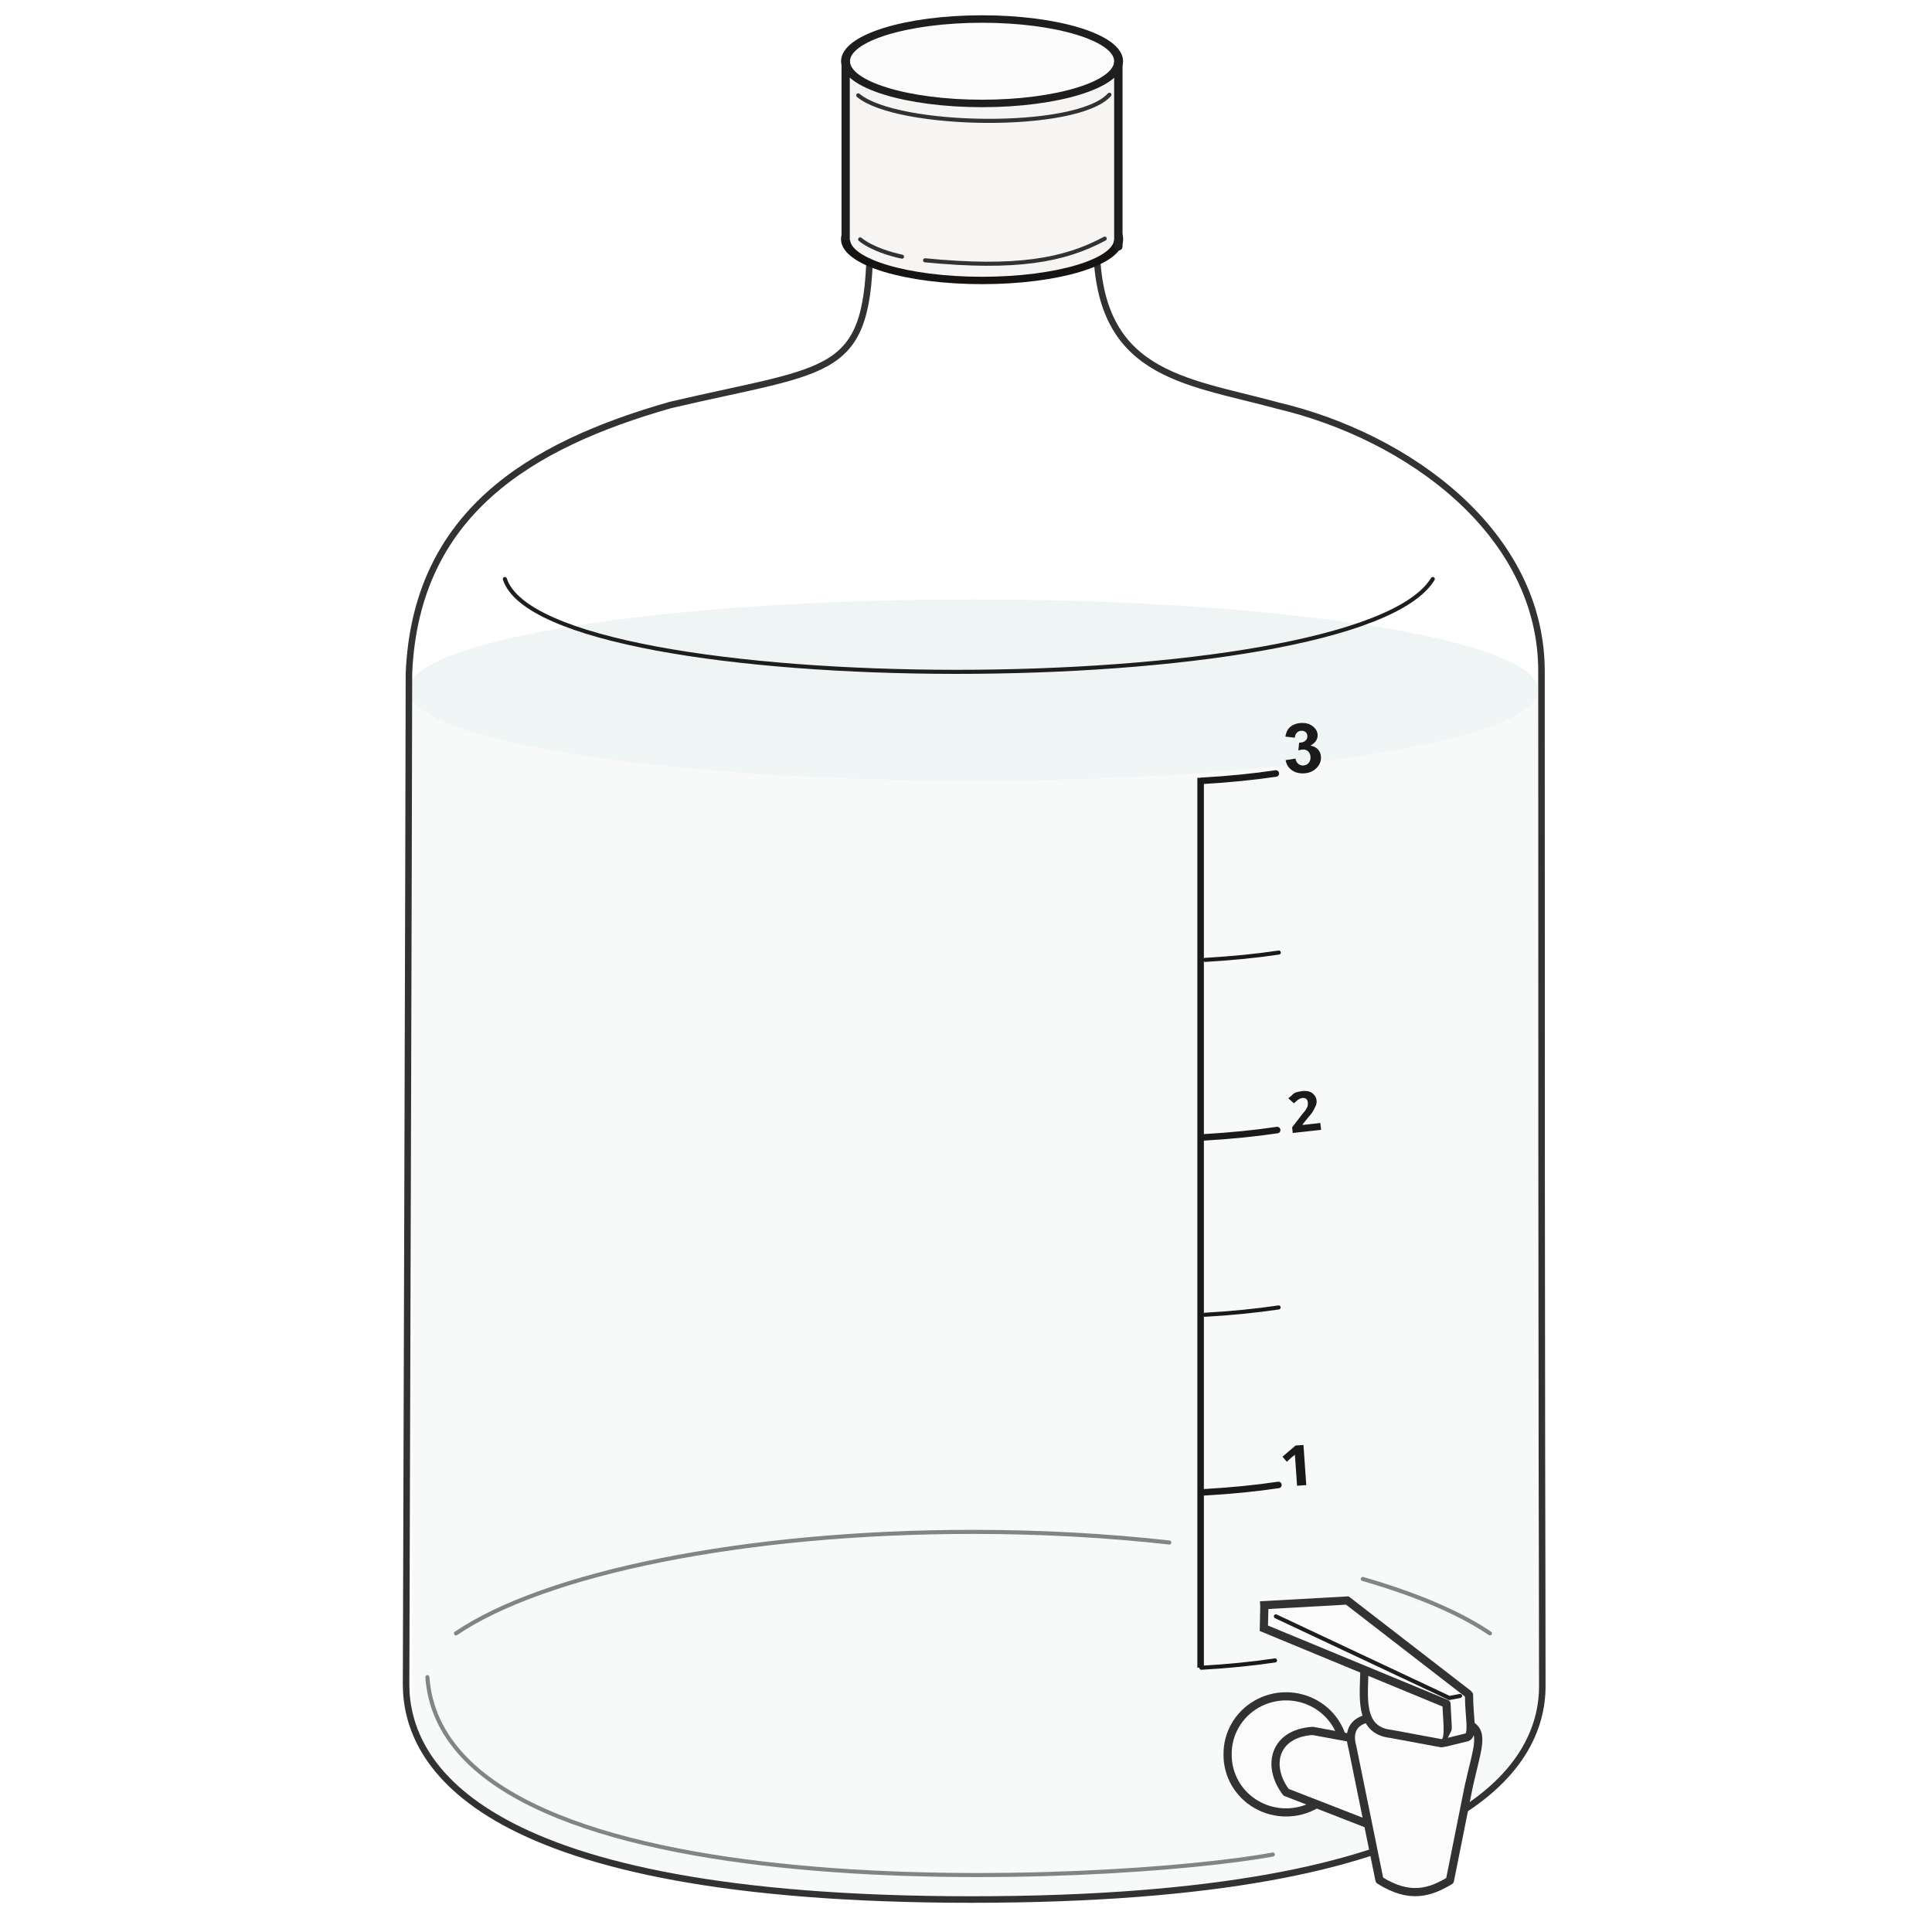
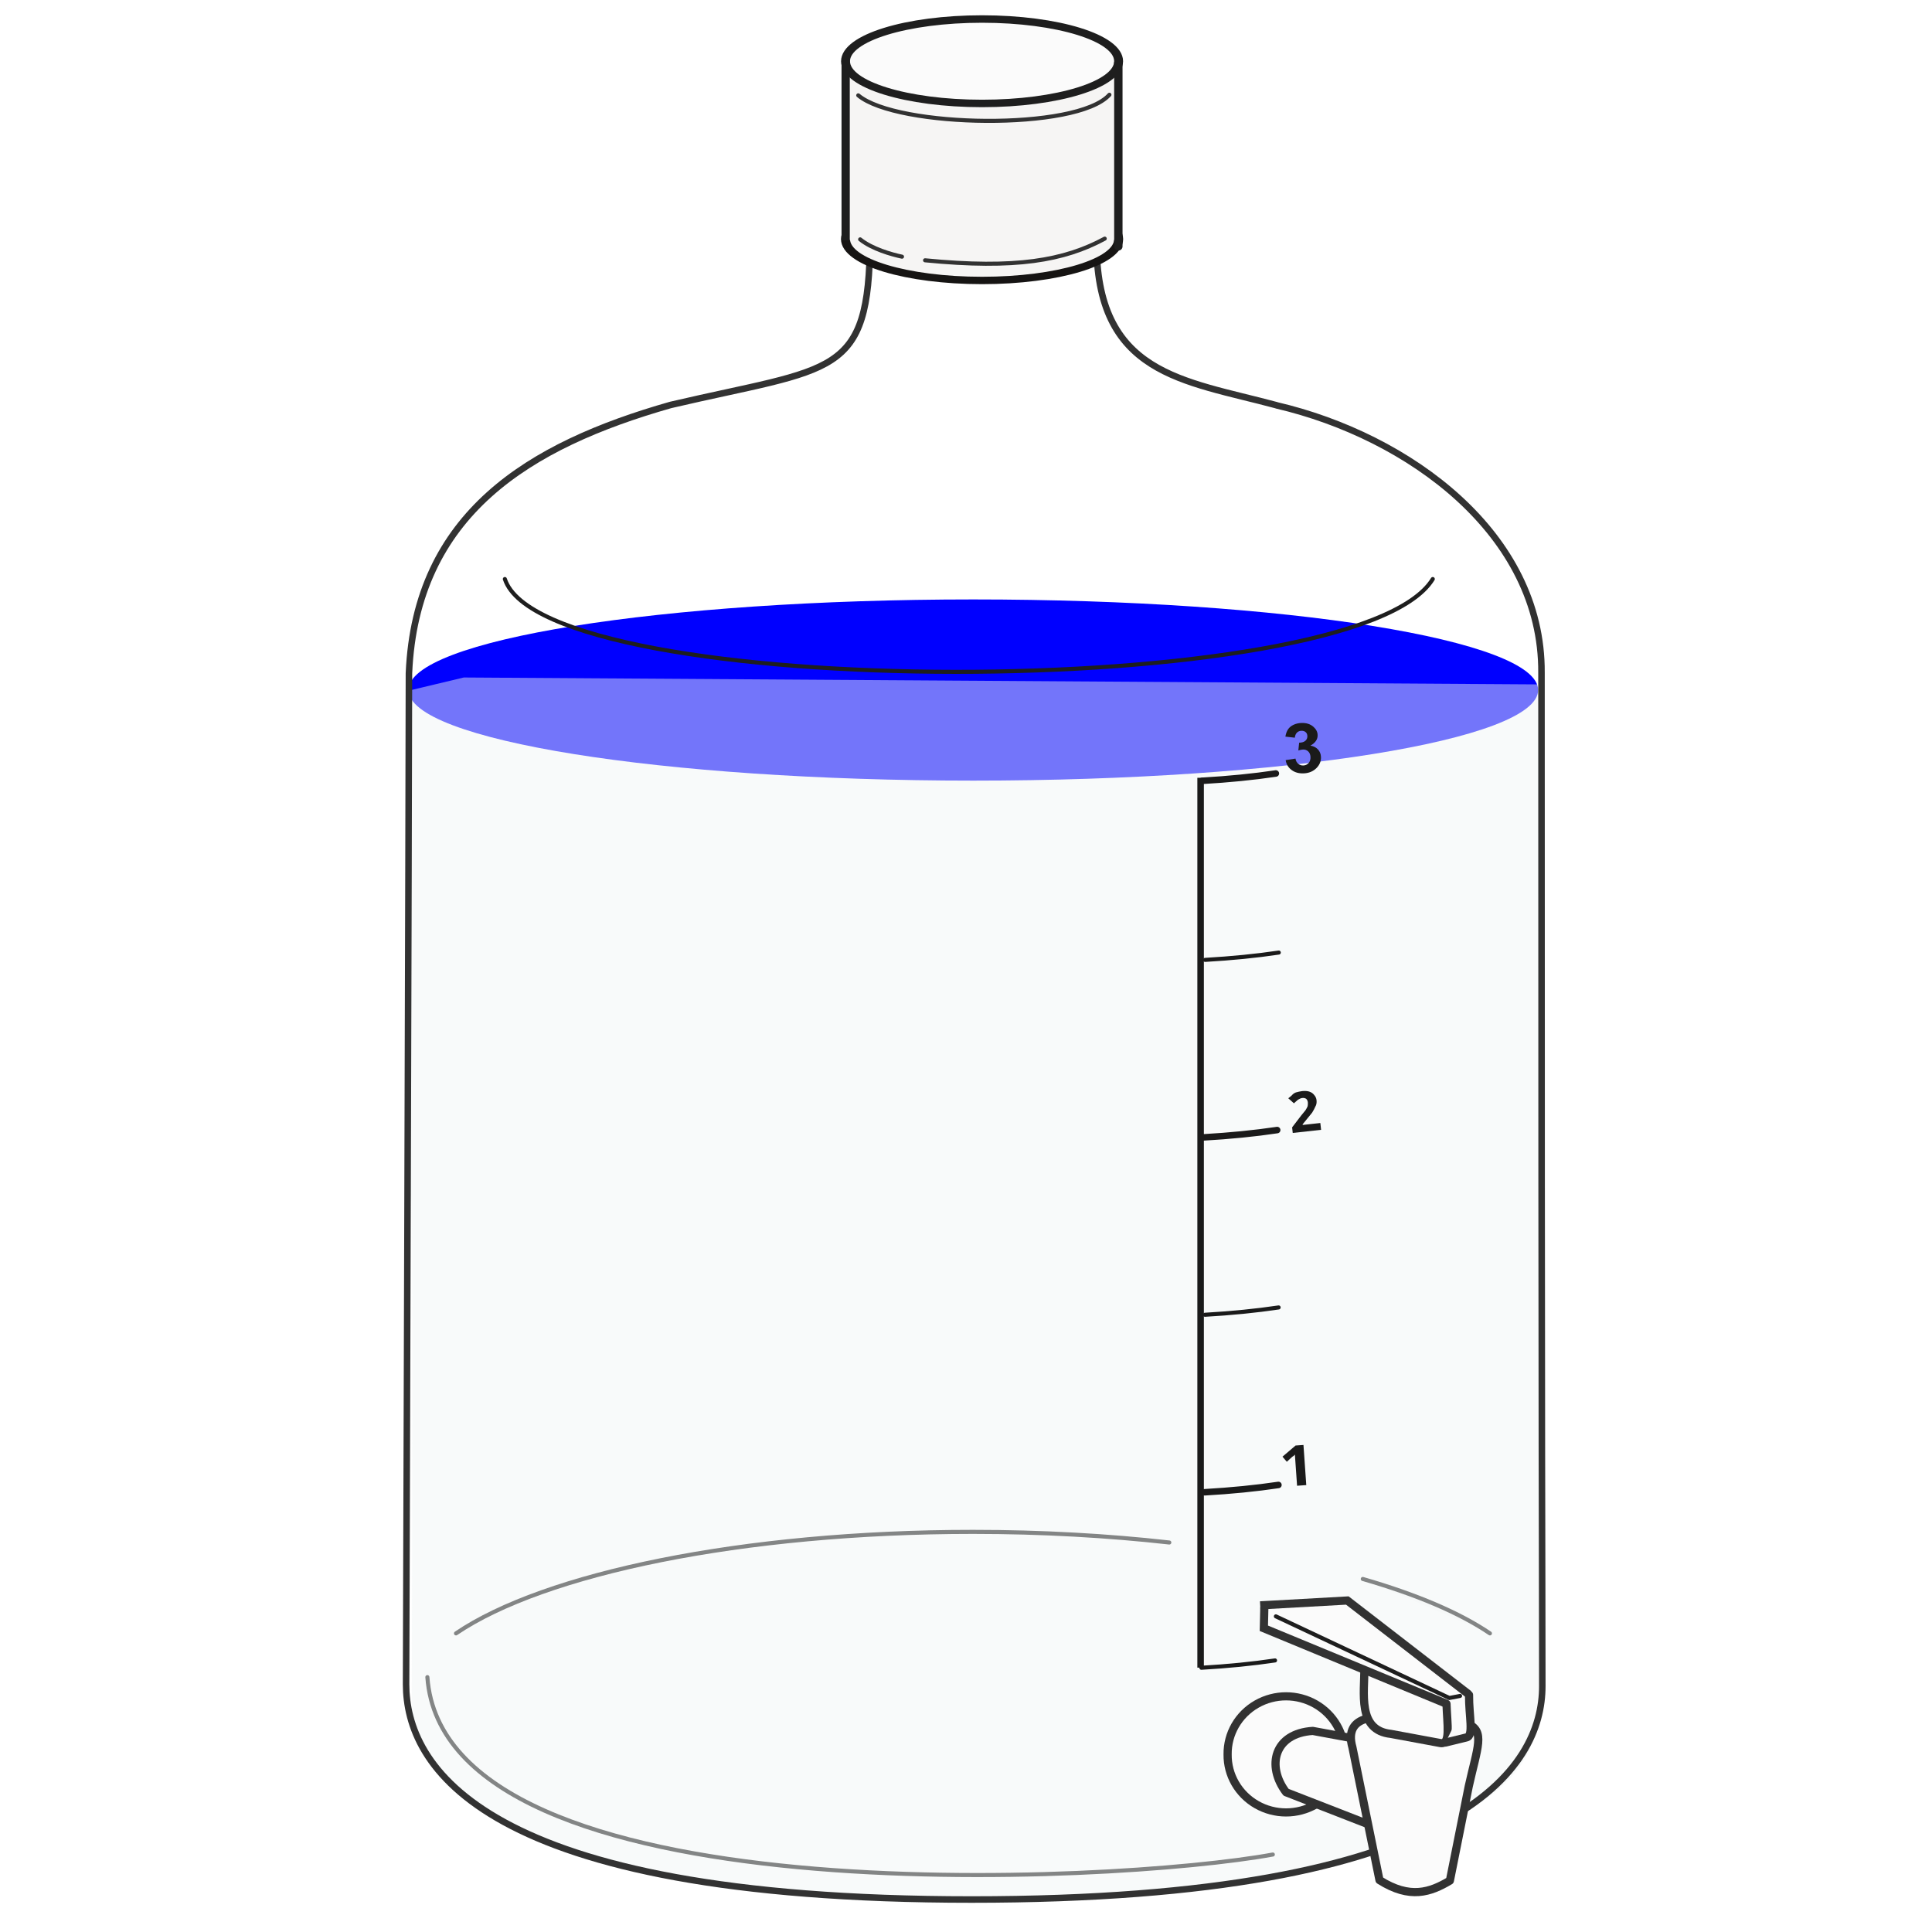
- <svg xmlns="http://www.w3.org/2000/svg" version="1.1" id="svg5120" height="48px" width="48px">
+ <svg xmlns="http://www.w3.org/2000/svg" version="1.1" id="svg5120" viewBox="0 0 48 48" height="200px" width="200px">
  <defs id="defs5122" />
  <g id="layer1">
-     <path transform="matrix(1.235547,0,0,1.472861,-7.247726,-11.06612)" d="m 36.795,19.153 a 11.357,1.528 0 1 1 -22.715,0 11.357,1.528 0 1 1 22.715,0 z" id="path10583" style="fill:#eff5f5;fill-opacity:1;stroke:none" />
+     <path transform="matrix(1.235547,0,0,1.472861,-7.247726,-11.06612)" d="m 36.795,19.153 a 11.357,1.528 0 1 1 -22.715,0 11.357,1.528 0 1 1 22.715,0 z" id="path10583" style="fill:blue;fill-opacity:1;stroke:none" />
    <path d="m 29.051,38.323 c -1.52,-0.17 -3.163,-0.264 -4.878,-0.264 -5.729,0 -10.657,1.036 -12.844,2.522" style="fill:none;stroke:#1e1e1e;stroke-width:0.101;stroke-linecap:round;stroke-linejoin:round;stroke-miterlimit:4;stroke-opacity:1;stroke-dasharray:none" id="path3025-8" />
    <path d="M 37.017,40.581 C 36.263,40.069 35.183,39.611 33.858,39.229" style="fill:#fbfbfb;fill-opacity:1;stroke:#1e1e1e;stroke-width:0.101;stroke-linecap:round;stroke-linejoin:round;stroke-miterlimit:4;stroke-opacity:1;stroke-dasharray:none" id="path3027-2" />
    <path id="path3037-7" style="fill:none;stroke:#1e1e1e;stroke-width:0.101;stroke-linecap:round;stroke-linejoin:round;stroke-miterlimit:4;stroke-opacity:1;stroke-dasharray:none" d="M 31.623,46.075 C 27.717,46.796 11.047,47.661 10.618,41.668" />
    <path id="rect10514" d="m 11.523,16.832 26.767,0.172 c 0.024,23.983 0.164,1.597 0.021,23.669 -0.005,0.772 -0.01,1.598 -0.203,2.482 -1.277,5.362 -27.43,5.926 -27.878,-0.734 0.058,-25.264 -0.106,0.004 -0.022,-25.275 z" style="opacity:0.801;fill:#eff5f5;fill-opacity:0.596;stroke:none" />
    <path d="m 29.932,37.075 c 0.66,-0.038 1.274,-0.099 1.83,-0.182" style="fill:#1a1a1a;fill-opacity:1;stroke:#1a1a1a;stroke-width:0.162;stroke-linecap:round;stroke-linejoin:round;stroke-miterlimit:4;stroke-opacity:1;stroke-dasharray:none" id="path3051" />
    <path d="m 29.937,32.665 c 0.66,-0.038 1.274,-0.099 1.83,-0.182" style="fill:#1a1a1a;fill-opacity:1;stroke:#1a1a1a;stroke-width:0.101;stroke-linecap:round;stroke-linejoin:round;stroke-miterlimit:4;stroke-opacity:1;stroke-dasharray:none" id="path3053" />
    <path d="m 29.848,41.435 c 0.66,-0.038 1.274,-0.099 1.83,-0.182" style="fill:#1a1a1a;fill-opacity:1;stroke:#1a1a1a;stroke-width:0.101;stroke-linecap:round;stroke-linejoin:round;stroke-miterlimit:4;stroke-opacity:1;stroke-dasharray:none" id="path3051-5" />
    <path d="m 29.901,28.258 c 0.66,-0.038 1.274,-0.099 1.83,-0.182" style="fill:#1a1a1a;fill-opacity:1;stroke:#1a1a1a;stroke-width:0.162;stroke-linecap:round;stroke-linejoin:round;stroke-miterlimit:4;stroke-opacity:1;stroke-dasharray:none" id="path3051-54" />
    <path d="m 29.941,23.848 c 0.66,-0.038 1.274,-0.099 1.83,-0.182" style="fill:#1a1a1a;fill-opacity:1;stroke:#1a1a1a;stroke-width:0.101;stroke-linecap:round;stroke-linejoin:round;stroke-miterlimit:4;stroke-opacity:1;stroke-dasharray:none" id="path3053-1" />
    <path d="m 29.868,19.399 c 0.66,-0.038 1.274,-0.099 1.83,-0.182" style="fill:#1a1a1a;fill-opacity:1;stroke:#1a1a1a;stroke-width:0.162;stroke-linecap:round;stroke-linejoin:round;stroke-miterlimit:4;stroke-opacity:1;stroke-dasharray:none" id="path3053-1-0" />
    <path id="path5664" d="m 35.833,42.109 -1.932,-0.72 1.417,-1.2e-5" style="fill:#fbfbfb;fill-opacity:1;stroke:#000000;stroke-width:0.142;stroke-linecap:butt;stroke-linejoin:miter;stroke-miterlimit:4;stroke-opacity:1;stroke-dasharray:none" />
    <path id="path3061-2" style="fill:none;stroke:#323232;stroke-width:0.162;stroke-linecap:round;stroke-linejoin:round;stroke-miterlimit:4;stroke-opacity:1;stroke-dasharray:none" d="m 31.719,10.071 c 3.283,0.767 6.6,3.188 6.579,6.642 0,21.649 0.02,21.64 0.02,25.181 0,1.998 -1.946,5.299 -14.179,5.299 -12.233,0 -14.05,-3.349 -14.05,-5.347 0,0 0.071,-22.747 0.071,-25.119 0.171,-3.962 2.985,-5.665 6.5,-6.666 4.065,-0.95 4.938,-0.661 4.955,-4.099 1.805,1.033 3.418,1.202 5.628,0 -0.03,3.361 2.156,3.482 4.475,4.107 z" />
    <path transform="matrix(0.2031729,0,0,0.1662747,-11.92268,-34.13109)" d="m 195.473,241.004 a 16.699,6.172 0 1 1 -33.399,0 16.699,6.172 0 1 1 33.399,0 z" id="path5020-3" style="fill:#f6f5f4;fill-opacity:1;stroke:#161413;stroke-width:1.103;stroke-miterlimit:3.8;stroke-opacity:1;stroke-dasharray:none" />
    <rect y="1.606" x="20.972" height="4.355" width="6.889" id="rect6595" style="fill:#f6f5f4;fill-opacity:1;stroke:none" />
    <path transform="matrix(0.2031364,0,0,0.1699252,-11.91614,-39.43132)" d="m 195.473,241.004 a 16.699,6.172 0 1 1 -33.399,0 16.699,6.172 0 1 1 33.399,0 z" id="path5020" style="fill:#fbfbfb;fill-opacity:1;stroke:#1e1e1e;stroke-width:1.092;stroke-miterlimit:3.8;stroke-opacity:1;stroke-dasharray:none" />
    <path id="path5052" d="m 27.785,1.534 c 0,0 0,4.678 0,4.587" style="fill:none;stroke:#1e1e1e;stroke-width:0.208;stroke-linecap:butt;stroke-linejoin:miter;stroke-miterlimit:3.8;stroke-opacity:1;stroke-dasharray:none" />
    <path id="path5052-2" d="m 21.01,1.51 0,4.462" style="fill:none;stroke:#1e1e1e;stroke-width:0.205;stroke-linecap:butt;stroke-linejoin:miter;stroke-miterlimit:3.8;stroke-opacity:1;stroke-dasharray:none" />
    <path id="path5393" d="m 22.983,6.467 c 2.25,0.221 3.456,0.006 4.464,-0.538" style="fill:none;stroke:#323232;stroke-width:0.101;stroke-linecap:round;stroke-linejoin:miter;stroke-miterlimit:4;stroke-opacity:1;stroke-dasharray:none" />
    <path id="path5395" d="m 21.37,5.947 c 0.298,0.24 0.785,0.376 1.04,0.43" style="fill:none;stroke:#323232;stroke-width:0.101;stroke-linecap:round;stroke-linejoin:miter;stroke-miterlimit:4;stroke-opacity:1;stroke-dasharray:none" />
    <path id="path5393-1" d="m 21.323,2.369 c 0.962,0.808 5.431,0.887 6.24,-0.015" style="fill:none;stroke:#323232;stroke-width:0.101;stroke-linecap:round;stroke-linejoin:miter;stroke-miterlimit:4;stroke-opacity:1;stroke-dasharray:none" />
    <path transform="matrix(0.214754,0,0,0.2135688,-15.24635,-49.66698)" d="m 226.539,436.646 a 6.762,6.673 0 1 1 -13.523,0 6.762,6.673 0 1 1 13.523,0 z" id="path5437" style="fill:#fbfbfb;fill-opacity:1;stroke:#323232;stroke-width:0.947;stroke-miterlimit:4;stroke-opacity:1;stroke-dasharray:none" />
    <path id="path5439" d="m 33.978,45.317 -2.026,-0.789 c -0.493,-0.651 -0.3,-1.464 0.663,-1.524 l 0.968,0.179" style="fill:#fbfbfb;fill-opacity:1;stroke:#323232;stroke-width:0.203;stroke-linecap:butt;stroke-linejoin:round;stroke-miterlimit:4;stroke-opacity:1;stroke-dasharray:none" />
    <path id="path5449-3" d="m 33.897,41.396 c 0.007,0.629 -0.182,1.589 0.659,1.68 l 1.23,0.228 c 0.262,0.043 0.169,-0.446 0.152,-0.975" style="fill:#fbfbfb;fill-opacity:1;stroke:#000000;stroke-width:0.161;stroke-linecap:round;stroke-linejoin:miter;stroke-miterlimit:4;stroke-opacity:1;stroke-dasharray:none" />
    <path id="path5453" d="m 33.937,42.705 c -0.286,0.082 -0.455,0.29 -0.336,0.71 l 0.672,3.296 c 0.758,0.481 1.265,0.301 1.749,0.013 l 0.469,-2.345 c 0.213,-0.963 0.417,-1.375 -0.032,-1.553" style="fill:#fbfbfb;fill-opacity:1;stroke:#323232;stroke-width:0.203;stroke-linecap:butt;stroke-linejoin:round;stroke-miterlimit:4;stroke-opacity:1;stroke-dasharray:none" />
    <path id="path5451-5" d="m 35.913,43.291 0.52,-0.127 c 0.191,-0.039 0.061,-0.521 0.065,-1.056" style="fill:#fbfbfb;fill-opacity:1;stroke:#000000;stroke-width:0.161;stroke-linecap:round;stroke-linejoin:miter;stroke-miterlimit:4;stroke-opacity:1;stroke-dasharray:none" />
    <path id="path5602" d="m 36.134,43.17 c -0.458,0.035 -0.02,-0.638 -0.222,-0.839 -0.014,-0.014 -3.571,-1.552 -3.626,-1.552 -0.209,0 -1.122,-0.636 -0.871,-0.887 0.129,-0.129 1.452,0.186 1.504,0.206 0.289,0.108 0.479,0.358 0.744,0.491 0.189,0.094 0.503,0.027 0.728,0.127 0.953,0.423 1.573,0.939 2.058,1.425 0.083,0.083 0.087,0.989 0.079,0.997 -0.059,0.059 -0.286,0.032 -0.396,0.032 z" style="fill:#fbfbfb;fill-opacity:1;stroke:none" />
    <path id="path5457" d="m 31.309,39.885 2.165,-0.121 3.017,2.332" style="fill:#fbfbfb;fill-opacity:1;stroke:#323232;stroke-width:0.203;stroke-linecap:butt;stroke-linejoin:miter;stroke-miterlimit:4;stroke-opacity:1;stroke-dasharray:none" />
    <path id="path5677" d="m 35.279,42.331 -1.33,-0.839 0.055,-0.111 1.29,0.016 0.586,0.823 0,0.237 z" style="fill:#fbfbfb;fill-opacity:1;stroke:none" />
    <path id="path5449" d="m 33.897,41.43 c 0.007,0.629 -0.182,1.558 0.659,1.648 l 1.23,0.228 c 0.262,0.043 0.169,-0.446 0.152,-0.975" style="fill:#fbfbfb;fill-opacity:1;stroke:#323232;stroke-width:0.203;stroke-linecap:round;stroke-linejoin:miter;stroke-miterlimit:4;stroke-opacity:1;stroke-dasharray:none" />
    <path id="path5447" d="m 31.412,39.935 -0.012,0.519 4.538,1.876" style="fill:#fbfbfb;fill-opacity:1;stroke:#323232;stroke-width:0.203;stroke-linecap:butt;stroke-linejoin:miter;stroke-miterlimit:4;stroke-opacity:1;stroke-dasharray:none" />
    <path id="path5459" d="m 31.699,40.158 4.31,2.028 0.266,-0.051" style="fill:#fbfbfb;fill-opacity:1;stroke:#1e1e1e;stroke-width:0.101;stroke-linecap:round;stroke-linejoin:miter;stroke-miterlimit:4;stroke-opacity:1;stroke-dasharray:none" />
    <path id="path5451" d="m 35.913,43.293 0.52,-0.127 c 0.191,-0.039 0.061,-0.521 0.065,-1.056" style="fill:#fbfbfb;fill-opacity:1;stroke:#323232;stroke-width:0.203;stroke-linecap:round;stroke-linejoin:miter;stroke-miterlimit:4;stroke-opacity:1;stroke-dasharray:none" />
    <path id="path6227" d="m 12.543,14.386 c 0.999,3.062 21.17,3.087 23.054,0" style="fill:none;stroke:#1e1e1e;stroke-width:0.101;stroke-linecap:round;stroke-linejoin:miter;stroke-miterlimit:4;stroke-opacity:1;stroke-dasharray:none" />
    <path d="m 31.942,18.885 0.244,-0.038 c 0.01,0.058 0.033,0.101 0.069,0.13 0.036,0.029 0.078,0.043 0.127,0.041 0.052,-0.002 0.096,-0.023 0.13,-0.061 0.034,-0.038 0.05,-0.089 0.047,-0.151 -0.003,-0.059 -0.022,-0.105 -0.058,-0.138 -0.036,-0.033 -0.078,-0.049 -0.128,-0.046 -0.032,0.001 -0.071,0.009 -0.116,0.023 l 0.02,-0.193 c 0.069,-0.001 0.12,-0.017 0.155,-0.048 0.035,-0.031 0.051,-0.071 0.049,-0.119 -0.002,-0.041 -0.016,-0.074 -0.044,-0.097 -0.028,-0.023 -0.063,-0.034 -0.107,-0.032 -0.043,0.002 -0.08,0.017 -0.109,0.047 -0.029,0.029 -0.046,0.071 -0.051,0.125 l -0.235,-0.027 c 0.013,-0.075 0.035,-0.135 0.066,-0.181 0.031,-0.046 0.075,-0.083 0.133,-0.111 0.058,-0.028 0.123,-0.044 0.196,-0.047 0.125,-0.005 0.226,0.027 0.304,0.097 0.065,0.058 0.099,0.124 0.102,0.2 0.005,0.108 -0.055,0.197 -0.179,0.266 0.076,0.012 0.139,0.043 0.186,0.093 0.048,0.051 0.073,0.113 0.076,0.187 0.005,0.108 -0.034,0.201 -0.115,0.281 -0.082,0.08 -0.185,0.122 -0.312,0.128 -0.12,0.005 -0.22,-0.022 -0.302,-0.083 -0.082,-0.06 -0.131,-0.142 -0.148,-0.245 z" id="path6544" style="font-size:13px;font-style:normal;font-weight:bold;line-height:125%;letter-spacing:0px;word-spacing:0px;fill:#1a1a1a;fill-opacity:1;stroke:none;font-family:Sans;-inkscape-font-specification:Sans Bold" />
    <text transform="matrix(1.044825,-0.07306126,0.06660119,0.9524408,0,0)" id="text777" y="40.925" x="27.844" style="font-style:normal;font-weight:bold;font-size:1.358px;line-height:0.01%;font-family:sans-serif;-inkscape-font-specification:'Sans Bold';letter-spacing:0px;word-spacing:0px;fill:#1a1a1a;fill-opacity:1;stroke:none;stroke-width:0.113" xml:space="preserve">
      <tspan style="stroke-width:0.113" id="tspan775" y="40.925" x="27.844">
        <tspan id="tspan773" style="font-size:1.471px;line-height:1.25;font-family:sans-serif;stroke-width:0.113" y="40.925" x="27.844">1</tspan>
      </tspan>
    </text>
    <text transform="matrix(1.001529,-0.1105699,0.1089051,0.9864499,0,0)" id="text771" y="31.742" x="28.555" style="font-style:normal;font-weight:bold;font-size:1.291px;line-height:0.01%;font-family:sans-serif;-inkscape-font-specification:'Sans Bold';letter-spacing:0px;word-spacing:0px;fill:#1a1a1a;fill-opacity:1;stroke:none;stroke-width:0.108" xml:space="preserve">
      <tspan style="stroke-width:0.108" id="tspan769" y="31.742" x="28.555">
        <tspan id="tspan767" style="font-size:1.399px;line-height:1.25;font-family:sans-serif;stroke-width:0.108" y="31.742" x="28.555">2</tspan>
      </tspan>
    </text>
    <path id="path6552" d="m 29.829,19.324 0,22.108" style="fill:#1a1a1a;fill-opacity:1;stroke:#1a1a1a;stroke-width:0.162;stroke-linecap:butt;stroke-linejoin:miter;stroke-miterlimit:4;stroke-opacity:1;stroke-dasharray:none" />
  </g>
</svg>
